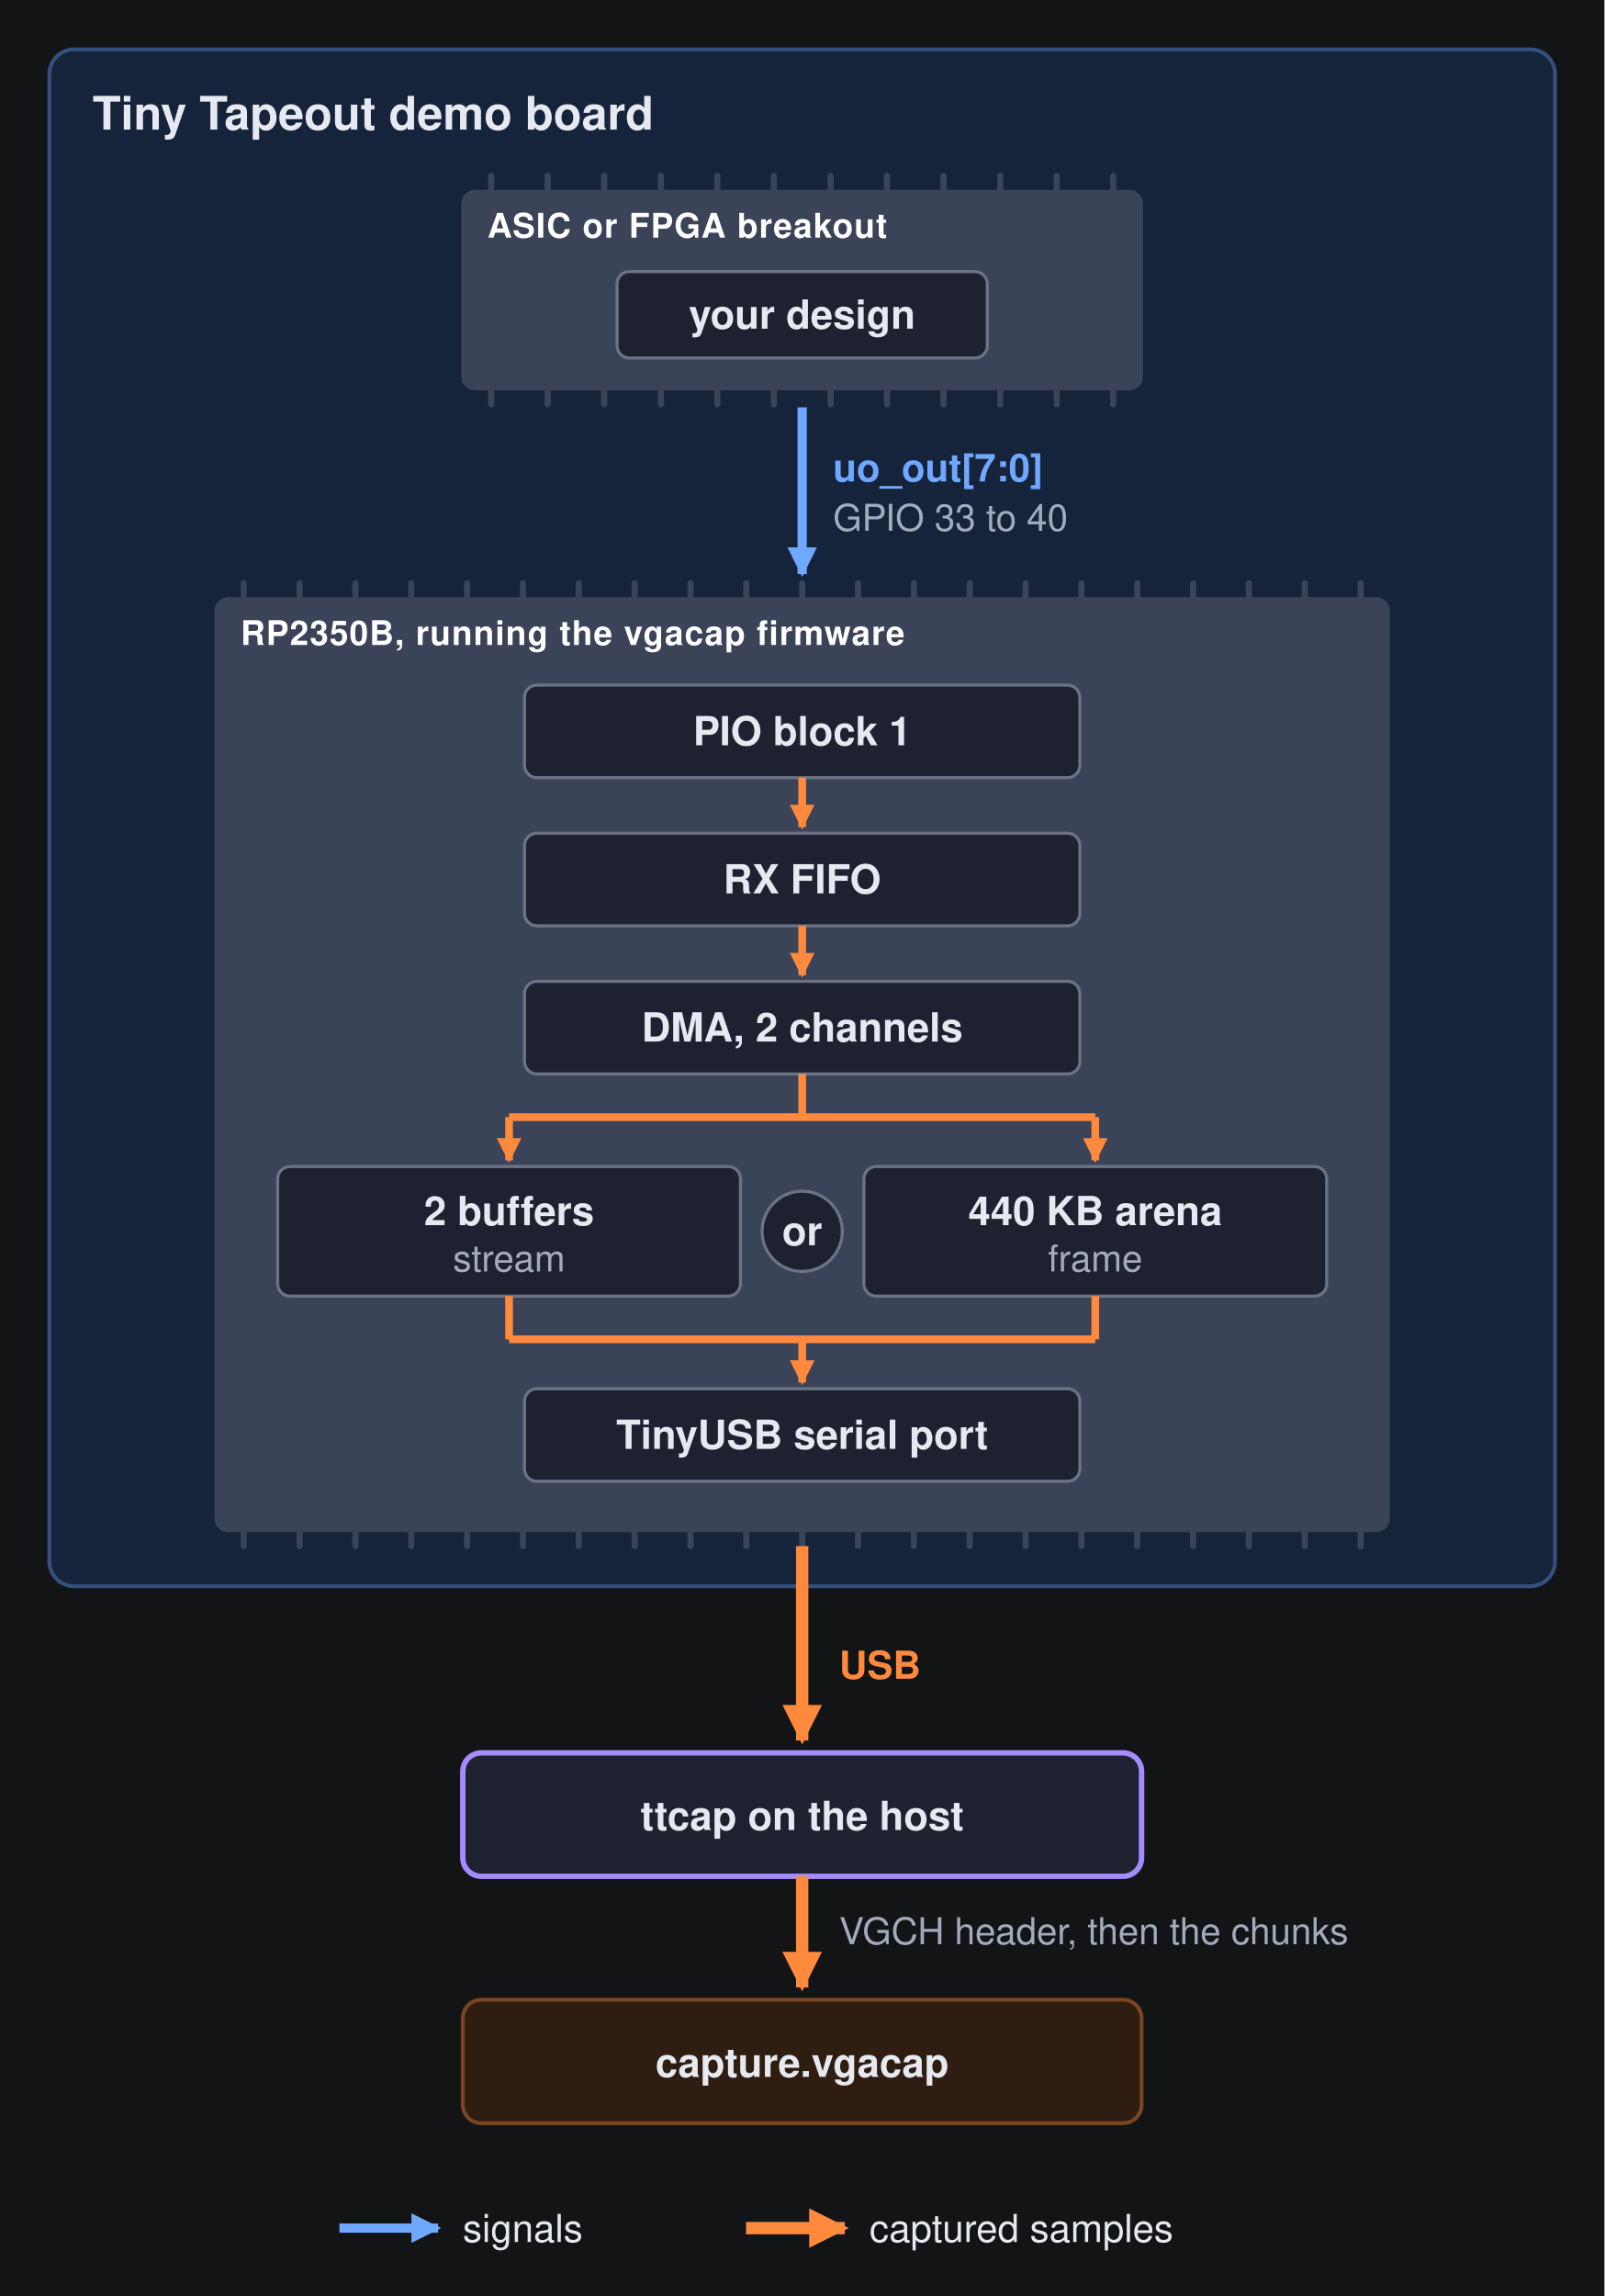
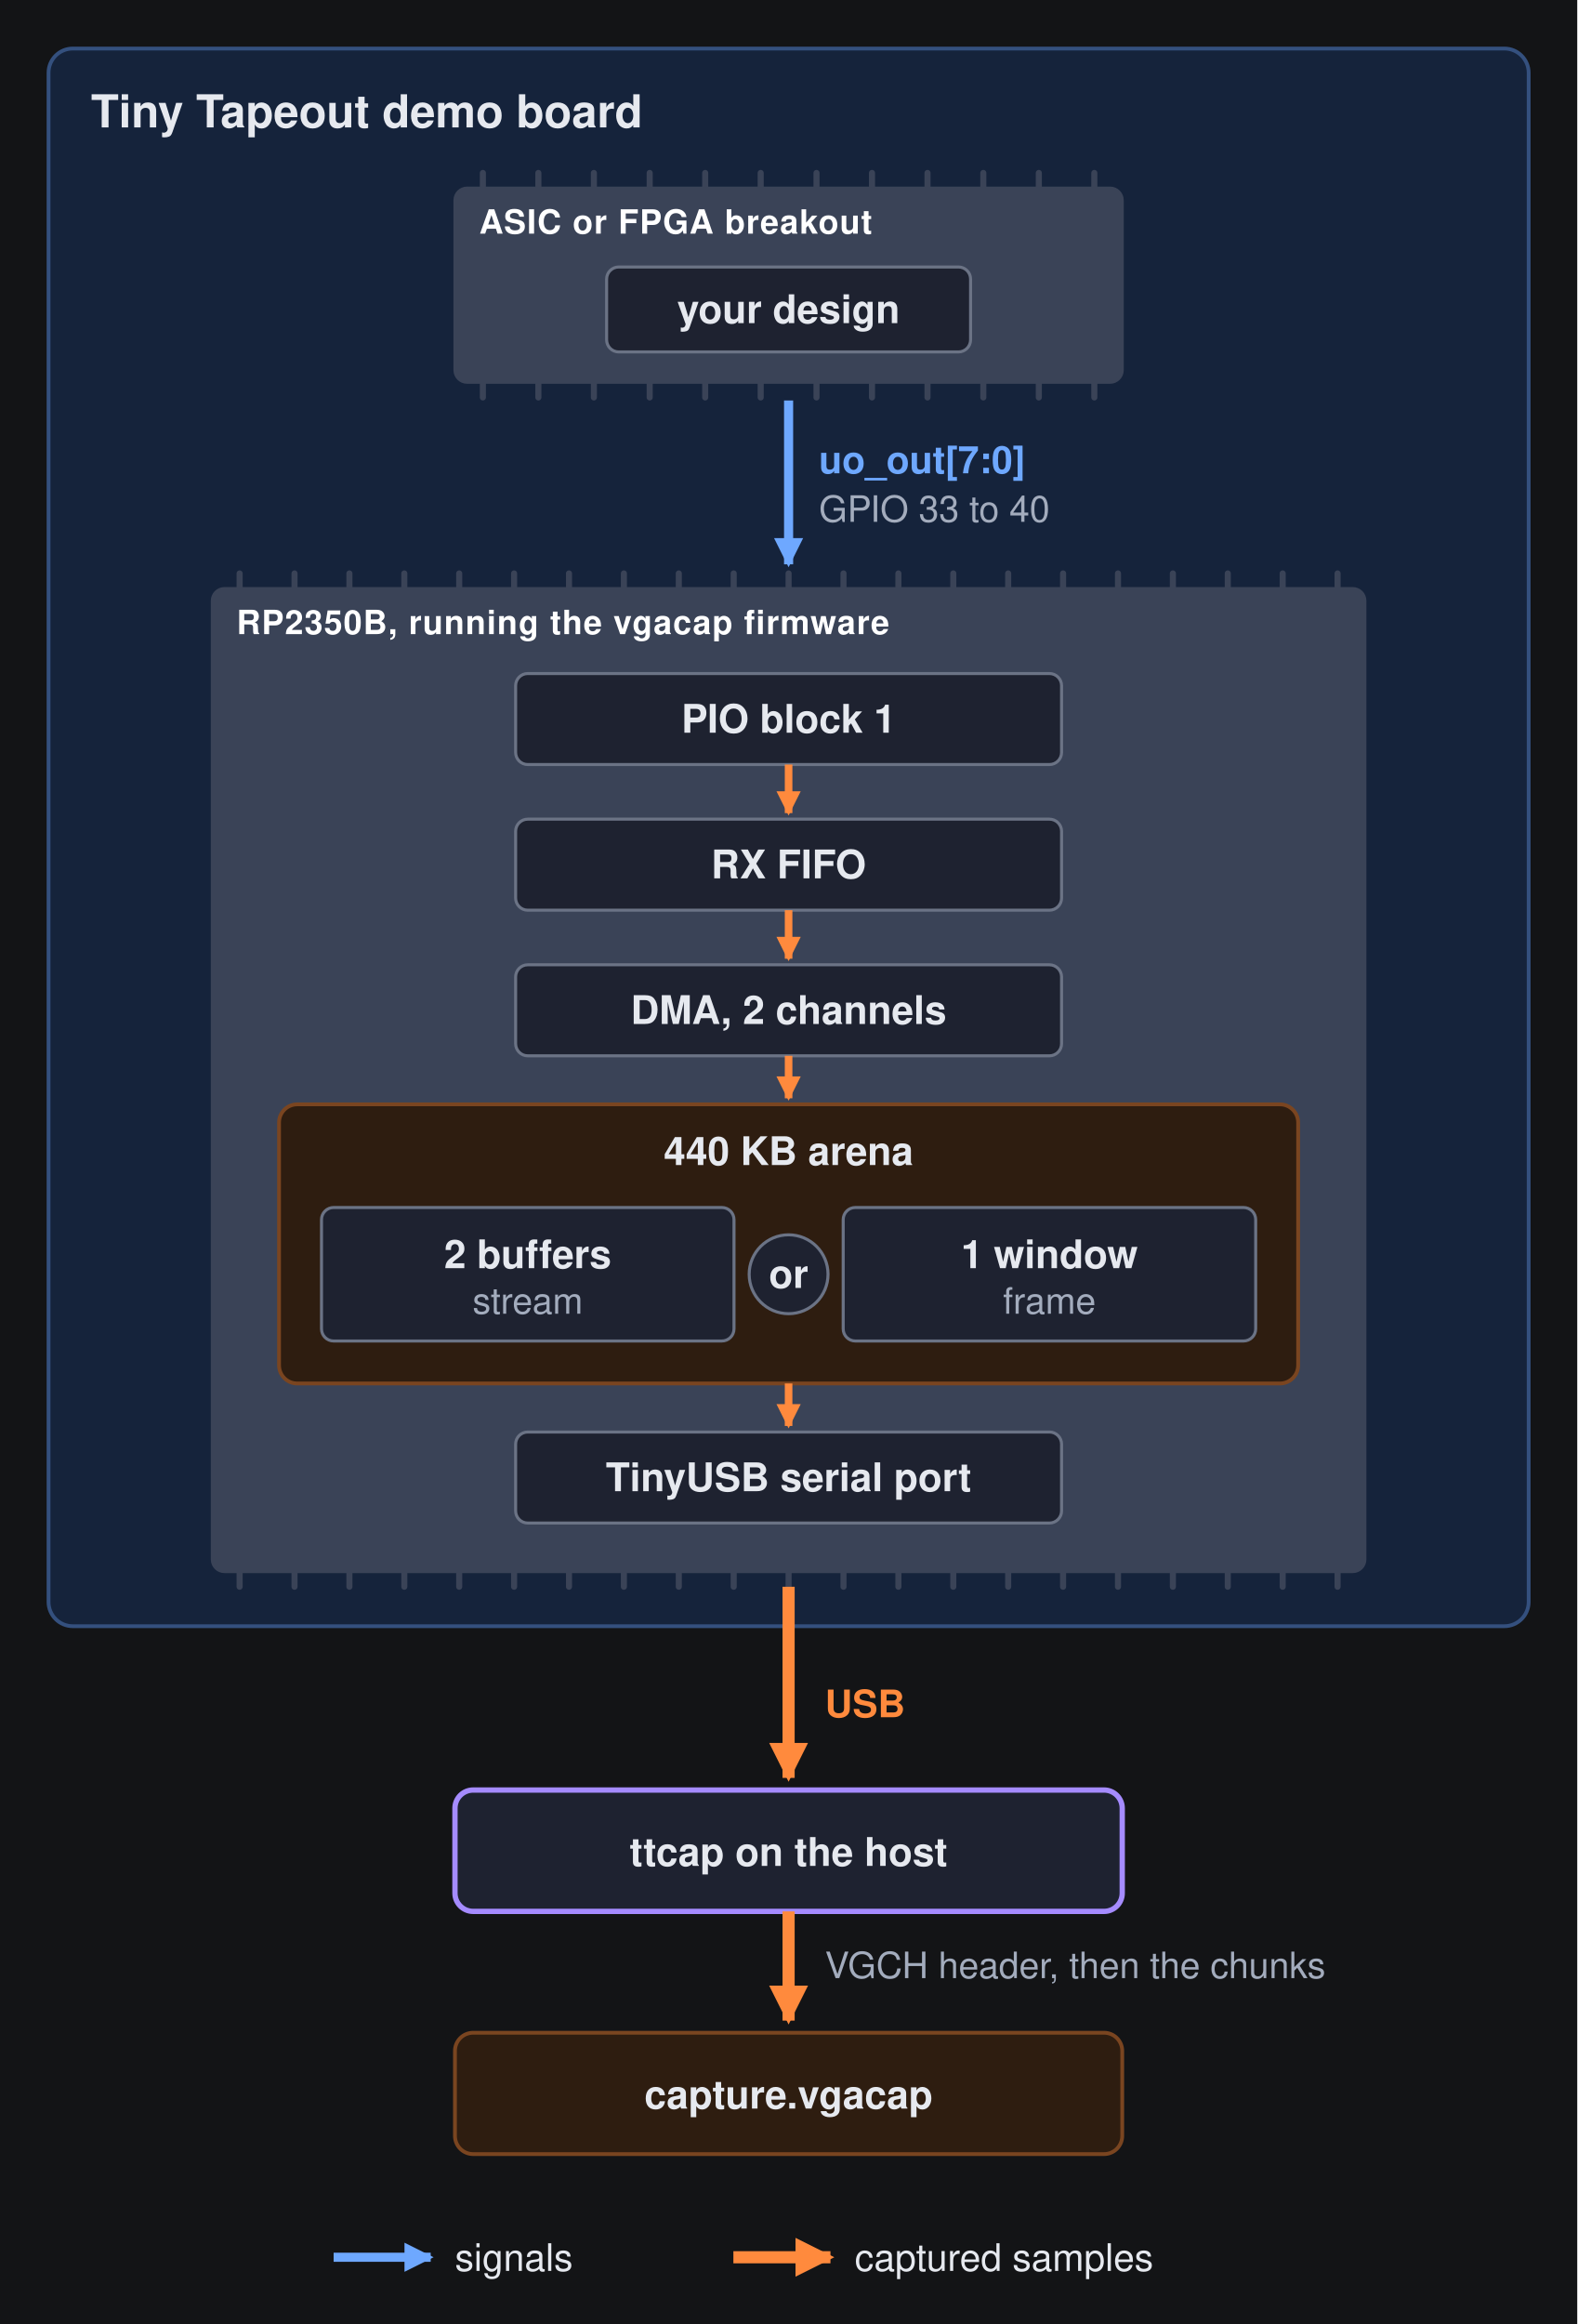
- <svg xmlns="http://www.w3.org/2000/svg" width="520" height="744" viewBox="0 0 520 744" font-family="-apple-system, BlinkMacSystemFont, 'Segoe UI', Helvetica, Arial, sans-serif" role="img" aria-labelledby="t d">
+ <svg xmlns="http://www.w3.org/2000/svg" width="520" height="766" viewBox="0 0 520 766" font-family="-apple-system, BlinkMacSystemFont, 'Segoe UI', Helvetica, Arial, sans-serif" role="img" aria-labelledby="t d">
  <style>
  .title { font-size: 15px; font-weight: 600; fill: #e6e9ef; }
  .part { font-size: 13px; font-weight: 700; fill: #e6e9ef; }
  .sub { font-size: 12px; fill: #a3acbd; }
  .net { font-size: 12.5px; font-weight: 700; }
  .chipname { font-size: 11px; font-weight: 700; letter-spacing: 0.03em; }
  .legend { font-size: 12.5px; fill: #e6e9ef; }
</style>
  <defs>
    <marker id="m-sig" viewBox="0 0 10 10" refX="9" refY="5" markerWidth="3.2" markerHeight="3.2" orient="auto-start-reverse">
      <path d="M0 0 L10 5 L0 10 z" fill="#6ea8ff" />
    </marker>
    <marker id="m-data" viewBox="0 0 10 10" refX="9" refY="5" markerWidth="3.2" markerHeight="3.2" orient="auto-start-reverse">
      <path d="M0 0 L10 5 L0 10 z" fill="#ff8a3d" />
    </marker>
  </defs>
-   <rect x="0" y="0" width="520" height="744" fill="#131416" />
-   <rect x="16" y="16" width="488" height="498" rx="8" fill="#15233b" stroke="#34507e" stroke-width="1.25" />
+   <rect x="0" y="0" width="520" height="766" fill="#131416" />
+   <rect x="16" y="16" width="488" height="520" rx="8" fill="#15233b" stroke="#34507e" stroke-width="1.25" />
  <text x="30" y="42" class="title" text-anchor="start">Tiny Tapeout demo board</text>
  <line x1="159.2" y1="57" x2="159.2" y2="62" stroke="#3a4357" stroke-width="2" stroke-linecap="round" />
  <line x1="159.2" y1="126" x2="159.2" y2="131" stroke="#3a4357" stroke-width="2" stroke-linecap="round" />
  <line x1="177.5" y1="57" x2="177.5" y2="62" stroke="#3a4357" stroke-width="2" stroke-linecap="round" />
  <line x1="177.5" y1="126" x2="177.5" y2="131" stroke="#3a4357" stroke-width="2" stroke-linecap="round" />
  <line x1="195.8" y1="57" x2="195.8" y2="62" stroke="#3a4357" stroke-width="2" stroke-linecap="round" />
  <line x1="195.8" y1="126" x2="195.8" y2="131" stroke="#3a4357" stroke-width="2" stroke-linecap="round" />
  <line x1="214.2" y1="57" x2="214.2" y2="62" stroke="#3a4357" stroke-width="2" stroke-linecap="round" />
  <line x1="214.2" y1="126" x2="214.2" y2="131" stroke="#3a4357" stroke-width="2" stroke-linecap="round" />
  <line x1="232.5" y1="57" x2="232.5" y2="62" stroke="#3a4357" stroke-width="2" stroke-linecap="round" />
  <line x1="232.5" y1="126" x2="232.5" y2="131" stroke="#3a4357" stroke-width="2" stroke-linecap="round" />
  <line x1="250.8" y1="57" x2="250.8" y2="62" stroke="#3a4357" stroke-width="2" stroke-linecap="round" />
  <line x1="250.8" y1="126" x2="250.8" y2="131" stroke="#3a4357" stroke-width="2" stroke-linecap="round" />
  <line x1="269.2" y1="57" x2="269.2" y2="62" stroke="#3a4357" stroke-width="2" stroke-linecap="round" />
  <line x1="269.2" y1="126" x2="269.2" y2="131" stroke="#3a4357" stroke-width="2" stroke-linecap="round" />
  <line x1="287.5" y1="57" x2="287.5" y2="62" stroke="#3a4357" stroke-width="2" stroke-linecap="round" />
  <line x1="287.5" y1="126" x2="287.5" y2="131" stroke="#3a4357" stroke-width="2" stroke-linecap="round" />
  <line x1="305.8" y1="57" x2="305.8" y2="62" stroke="#3a4357" stroke-width="2" stroke-linecap="round" />
  <line x1="305.8" y1="126" x2="305.8" y2="131" stroke="#3a4357" stroke-width="2" stroke-linecap="round" />
  <line x1="324.2" y1="57" x2="324.2" y2="62" stroke="#3a4357" stroke-width="2" stroke-linecap="round" />
  <line x1="324.2" y1="126" x2="324.2" y2="131" stroke="#3a4357" stroke-width="2" stroke-linecap="round" />
  <line x1="342.5" y1="57" x2="342.5" y2="62" stroke="#3a4357" stroke-width="2" stroke-linecap="round" />
  <line x1="342.5" y1="126" x2="342.5" y2="131" stroke="#3a4357" stroke-width="2" stroke-linecap="round" />
  <line x1="360.8" y1="57" x2="360.8" y2="62" stroke="#3a4357" stroke-width="2" stroke-linecap="round" />
  <line x1="360.8" y1="126" x2="360.8" y2="131" stroke="#3a4357" stroke-width="2" stroke-linecap="round" />
  <rect x="150.0" y="62" width="220" height="64" rx="4" fill="#3a4357" stroke="#3a4357" stroke-width="1" />
  <text x="158.0" y="77" class="chipname" text-anchor="start" fill="#ffffff">ASIC or FPGA breakout</text>
  <rect x="200.0" y="88" width="120" height="28" rx="4" fill="#1e2230" stroke="#6b7385" stroke-width="1" />
  <text x="260.0" y="106.5" class="part" text-anchor="middle">your design</text>
  <line x1="260.0" y1="132" x2="260.0" y2="186" stroke="#6ea8ff" stroke-width="3" marker-end="url(#m-sig)" />
  <text x="270.0" y="156" class="net" text-anchor="start" fill="#6ea8ff">uo_out[7:0]</text>
  <text x="270.0" y="172" class="sub" text-anchor="start">GPIO 33 to 40</text>
  <line x1="79.0" y1="189" x2="79.0" y2="194" stroke="#3a4357" stroke-width="2" stroke-linecap="round" />
-   <line x1="79.0" y1="496" x2="79.0" y2="501" stroke="#3a4357" stroke-width="2" stroke-linecap="round" />
+   <line x1="79.0" y1="518" x2="79.0" y2="523" stroke="#3a4357" stroke-width="2" stroke-linecap="round" />
  <line x1="97.1" y1="189" x2="97.1" y2="194" stroke="#3a4357" stroke-width="2" stroke-linecap="round" />
-   <line x1="97.1" y1="496" x2="97.1" y2="501" stroke="#3a4357" stroke-width="2" stroke-linecap="round" />
+   <line x1="97.1" y1="518" x2="97.1" y2="523" stroke="#3a4357" stroke-width="2" stroke-linecap="round" />
  <line x1="115.2" y1="189" x2="115.2" y2="194" stroke="#3a4357" stroke-width="2" stroke-linecap="round" />
-   <line x1="115.2" y1="496" x2="115.2" y2="501" stroke="#3a4357" stroke-width="2" stroke-linecap="round" />
+   <line x1="115.2" y1="518" x2="115.2" y2="523" stroke="#3a4357" stroke-width="2" stroke-linecap="round" />
  <line x1="133.3" y1="189" x2="133.3" y2="194" stroke="#3a4357" stroke-width="2" stroke-linecap="round" />
-   <line x1="133.3" y1="496" x2="133.3" y2="501" stroke="#3a4357" stroke-width="2" stroke-linecap="round" />
+   <line x1="133.3" y1="518" x2="133.3" y2="523" stroke="#3a4357" stroke-width="2" stroke-linecap="round" />
  <line x1="151.4" y1="189" x2="151.4" y2="194" stroke="#3a4357" stroke-width="2" stroke-linecap="round" />
-   <line x1="151.4" y1="496" x2="151.4" y2="501" stroke="#3a4357" stroke-width="2" stroke-linecap="round" />
+   <line x1="151.4" y1="518" x2="151.4" y2="523" stroke="#3a4357" stroke-width="2" stroke-linecap="round" />
  <line x1="169.5" y1="189" x2="169.5" y2="194" stroke="#3a4357" stroke-width="2" stroke-linecap="round" />
-   <line x1="169.5" y1="496" x2="169.5" y2="501" stroke="#3a4357" stroke-width="2" stroke-linecap="round" />
+   <line x1="169.5" y1="518" x2="169.5" y2="523" stroke="#3a4357" stroke-width="2" stroke-linecap="round" />
  <line x1="187.6" y1="189" x2="187.6" y2="194" stroke="#3a4357" stroke-width="2" stroke-linecap="round" />
-   <line x1="187.6" y1="496" x2="187.6" y2="501" stroke="#3a4357" stroke-width="2" stroke-linecap="round" />
+   <line x1="187.6" y1="518" x2="187.6" y2="523" stroke="#3a4357" stroke-width="2" stroke-linecap="round" />
  <line x1="205.7" y1="189" x2="205.7" y2="194" stroke="#3a4357" stroke-width="2" stroke-linecap="round" />
-   <line x1="205.7" y1="496" x2="205.7" y2="501" stroke="#3a4357" stroke-width="2" stroke-linecap="round" />
+   <line x1="205.7" y1="518" x2="205.7" y2="523" stroke="#3a4357" stroke-width="2" stroke-linecap="round" />
  <line x1="223.8" y1="189" x2="223.8" y2="194" stroke="#3a4357" stroke-width="2" stroke-linecap="round" />
-   <line x1="223.8" y1="496" x2="223.8" y2="501" stroke="#3a4357" stroke-width="2" stroke-linecap="round" />
+   <line x1="223.8" y1="518" x2="223.8" y2="523" stroke="#3a4357" stroke-width="2" stroke-linecap="round" />
  <line x1="241.9" y1="189" x2="241.9" y2="194" stroke="#3a4357" stroke-width="2" stroke-linecap="round" />
-   <line x1="241.9" y1="496" x2="241.9" y2="501" stroke="#3a4357" stroke-width="2" stroke-linecap="round" />
+   <line x1="241.9" y1="518" x2="241.9" y2="523" stroke="#3a4357" stroke-width="2" stroke-linecap="round" />
  <line x1="260.0" y1="189" x2="260.0" y2="194" stroke="#3a4357" stroke-width="2" stroke-linecap="round" />
-   <line x1="260.0" y1="496" x2="260.0" y2="501" stroke="#3a4357" stroke-width="2" stroke-linecap="round" />
+   <line x1="260.0" y1="518" x2="260.0" y2="523" stroke="#3a4357" stroke-width="2" stroke-linecap="round" />
  <line x1="278.1" y1="189" x2="278.1" y2="194" stroke="#3a4357" stroke-width="2" stroke-linecap="round" />
-   <line x1="278.1" y1="496" x2="278.1" y2="501" stroke="#3a4357" stroke-width="2" stroke-linecap="round" />
+   <line x1="278.1" y1="518" x2="278.1" y2="523" stroke="#3a4357" stroke-width="2" stroke-linecap="round" />
  <line x1="296.2" y1="189" x2="296.2" y2="194" stroke="#3a4357" stroke-width="2" stroke-linecap="round" />
-   <line x1="296.2" y1="496" x2="296.2" y2="501" stroke="#3a4357" stroke-width="2" stroke-linecap="round" />
+   <line x1="296.2" y1="518" x2="296.2" y2="523" stroke="#3a4357" stroke-width="2" stroke-linecap="round" />
  <line x1="314.3" y1="189" x2="314.3" y2="194" stroke="#3a4357" stroke-width="2" stroke-linecap="round" />
-   <line x1="314.3" y1="496" x2="314.3" y2="501" stroke="#3a4357" stroke-width="2" stroke-linecap="round" />
+   <line x1="314.3" y1="518" x2="314.3" y2="523" stroke="#3a4357" stroke-width="2" stroke-linecap="round" />
  <line x1="332.4" y1="189" x2="332.4" y2="194" stroke="#3a4357" stroke-width="2" stroke-linecap="round" />
-   <line x1="332.4" y1="496" x2="332.4" y2="501" stroke="#3a4357" stroke-width="2" stroke-linecap="round" />
+   <line x1="332.4" y1="518" x2="332.4" y2="523" stroke="#3a4357" stroke-width="2" stroke-linecap="round" />
  <line x1="350.5" y1="189" x2="350.5" y2="194" stroke="#3a4357" stroke-width="2" stroke-linecap="round" />
-   <line x1="350.5" y1="496" x2="350.5" y2="501" stroke="#3a4357" stroke-width="2" stroke-linecap="round" />
+   <line x1="350.5" y1="518" x2="350.5" y2="523" stroke="#3a4357" stroke-width="2" stroke-linecap="round" />
  <line x1="368.6" y1="189" x2="368.6" y2="194" stroke="#3a4357" stroke-width="2" stroke-linecap="round" />
-   <line x1="368.6" y1="496" x2="368.6" y2="501" stroke="#3a4357" stroke-width="2" stroke-linecap="round" />
+   <line x1="368.6" y1="518" x2="368.6" y2="523" stroke="#3a4357" stroke-width="2" stroke-linecap="round" />
  <line x1="386.7" y1="189" x2="386.7" y2="194" stroke="#3a4357" stroke-width="2" stroke-linecap="round" />
-   <line x1="386.7" y1="496" x2="386.7" y2="501" stroke="#3a4357" stroke-width="2" stroke-linecap="round" />
+   <line x1="386.7" y1="518" x2="386.7" y2="523" stroke="#3a4357" stroke-width="2" stroke-linecap="round" />
  <line x1="404.8" y1="189" x2="404.8" y2="194" stroke="#3a4357" stroke-width="2" stroke-linecap="round" />
-   <line x1="404.8" y1="496" x2="404.8" y2="501" stroke="#3a4357" stroke-width="2" stroke-linecap="round" />
+   <line x1="404.8" y1="518" x2="404.8" y2="523" stroke="#3a4357" stroke-width="2" stroke-linecap="round" />
  <line x1="422.9" y1="189" x2="422.9" y2="194" stroke="#3a4357" stroke-width="2" stroke-linecap="round" />
-   <line x1="422.9" y1="496" x2="422.9" y2="501" stroke="#3a4357" stroke-width="2" stroke-linecap="round" />
+   <line x1="422.9" y1="518" x2="422.9" y2="523" stroke="#3a4357" stroke-width="2" stroke-linecap="round" />
  <line x1="441.0" y1="189" x2="441.0" y2="194" stroke="#3a4357" stroke-width="2" stroke-linecap="round" />
-   <line x1="441.0" y1="496" x2="441.0" y2="501" stroke="#3a4357" stroke-width="2" stroke-linecap="round" />
-   <rect x="70.0" y="194" width="380" height="302" rx="4" fill="#3a4357" stroke="#3a4357" stroke-width="1" />
+   <line x1="441.0" y1="518" x2="441.0" y2="523" stroke="#3a4357" stroke-width="2" stroke-linecap="round" />
+   <rect x="70.0" y="194" width="380" height="324" rx="4" fill="#3a4357" stroke="#3a4357" stroke-width="1" />
  <text x="78.0" y="209" class="chipname" text-anchor="start" fill="#ffffff">RP2350B, running the vgacap firmware</text>
  <rect x="170.0" y="222" width="180" height="30" rx="4" fill="#1e2230" stroke="#6b7385" stroke-width="1" />
  <text x="260.0" y="241.5" class="part" text-anchor="middle">PIO block 1</text>
  <line x1="260.0" y1="252" x2="260.0" y2="268" stroke="#ff8a3d" stroke-width="2.5" marker-end="url(#m-data)" />
  <rect x="170.0" y="270" width="180" height="30" rx="4" fill="#1e2230" stroke="#6b7385" stroke-width="1" />
  <text x="260.0" y="289.5" class="part" text-anchor="middle">RX FIFO</text>
  <line x1="260.0" y1="300" x2="260.0" y2="316" stroke="#ff8a3d" stroke-width="2.5" marker-end="url(#m-data)" />
  <rect x="170.0" y="318" width="180" height="30" rx="4" fill="#1e2230" stroke="#6b7385" stroke-width="1" />
  <text x="260.0" y="337.5" class="part" text-anchor="middle">DMA, 2 channels</text>
-   <path d="M260.0 348 L260.0 362 M165.0 362 L355.0 362" fill="none" stroke="#ff8a3d" stroke-width="2.5" />
-   <line x1="165.0" y1="362" x2="165.0" y2="376" stroke="#ff8a3d" stroke-width="2.5" marker-end="url(#m-data)" />
-   <line x1="355.0" y1="362" x2="355.0" y2="376" stroke="#ff8a3d" stroke-width="2.5" marker-end="url(#m-data)" />
-   <rect x="90.0" y="378" width="150" height="42" rx="4" fill="#1e2230" stroke="#6b7385" stroke-width="1" />
-   <text x="165.0" y="397.0" class="part" text-anchor="middle">2 buffers</text>
-   <text x="165.0" y="412.0" class="sub" text-anchor="middle">stream</text>
-   <rect x="280.0" y="378" width="150" height="42" rx="4" fill="#1e2230" stroke="#6b7385" stroke-width="1" />
-   <text x="355.0" y="397.0" class="part" text-anchor="middle">440 KB arena</text>
-   <text x="355.0" y="412.0" class="sub" text-anchor="middle">frame</text>
-   <circle cx="260.0" cy="399" r="13" fill="#1e2230" stroke="#6b7385" />
-   <text x="260.0" y="403.5" class="part" text-anchor="middle">or</text>
-   <line x1="165.0" y1="420" x2="165.0" y2="434" stroke="#ff8a3d" stroke-width="2.5" />
-   <line x1="355.0" y1="420" x2="355.0" y2="434" stroke="#ff8a3d" stroke-width="2.5" />
-   <line x1="165.0" y1="434" x2="355.0" y2="434" stroke="#ff8a3d" stroke-width="2.5" />
-   <line x1="260.0" y1="434" x2="260.0" y2="448" stroke="#ff8a3d" stroke-width="2.5" marker-end="url(#m-data)" />
-   <rect x="170.0" y="450" width="180" height="30" rx="4" fill="#1e2230" stroke="#6b7385" stroke-width="1" />
-   <text x="260.0" y="469.5" class="part" text-anchor="middle">TinyUSB serial port</text>
-   <line x1="260.0" y1="501" x2="260.0" y2="564" stroke="#ff8a3d" stroke-width="4" marker-end="url(#m-data)" />
-   <text x="272.0" y="544" class="net" text-anchor="start" fill="#ff8a3d">USB</text>
-   <rect x="150.0" y="568" width="220" height="40" rx="6" fill="#1e2230" stroke="#a58bff" stroke-width="1.75" />
-   <text x="260.0" y="593" class="part" text-anchor="middle">ttcap on the host</text>
-   <line x1="260.0" y1="608" x2="260.0" y2="644" stroke="#ff8a3d" stroke-width="4" marker-end="url(#m-data)" />
-   <text x="272.0" y="630" class="sub" text-anchor="start">VGCH header, then the chunks</text>
-   <rect x="150.0" y="648" width="220" height="40" rx="6" fill="#2e1d10" stroke="#7a4520" stroke-width="1.25" />
-   <text x="260.0" y="673" class="part" text-anchor="middle">capture.vgacap</text>
-   <line x1="110.0" y1="722" x2="142.0" y2="722" stroke="#6ea8ff" stroke-width="3" marker-end="url(#m-sig)" />
-   <text x="150.0" y="726.5" class="legend" text-anchor="start">signals</text>
-   <line x1="241.8" y1="722" x2="273.8" y2="722" stroke="#ff8a3d" stroke-width="4" marker-end="url(#m-data)" />
-   <text x="281.8" y="726.5" class="legend" text-anchor="start">captured samples</text>
+   <line x1="260.0" y1="348" x2="260.0" y2="362" stroke="#ff8a3d" stroke-width="2.5" marker-end="url(#m-data)" />
+   <rect x="92.0" y="364" width="336" height="92" rx="6" fill="#2e1d10" stroke="#7a4520" stroke-width="1.25" />
+   <text x="260.0" y="384" class="part" text-anchor="middle">440 KB arena</text>
+   <rect x="106.0" y="398" width="136" height="44" rx="4" fill="#1e2230" stroke="#6b7385" stroke-width="1" />
+   <text x="174.0" y="418.0" class="part" text-anchor="middle">2 buffers</text>
+   <text x="174.0" y="433.0" class="sub" text-anchor="middle">stream</text>
+   <rect x="278.0" y="398" width="136" height="44" rx="4" fill="#1e2230" stroke="#6b7385" stroke-width="1" />
+   <text x="346.0" y="418.0" class="part" text-anchor="middle">1 window</text>
+   <text x="346.0" y="433.0" class="sub" text-anchor="middle">frame</text>
+   <circle cx="260.0" cy="420" r="13" fill="#1e2230" stroke="#6b7385" />
+   <text x="260.0" y="424.5" class="part" text-anchor="middle">or</text>
+   <line x1="260.0" y1="456" x2="260.0" y2="470" stroke="#ff8a3d" stroke-width="2.5" marker-end="url(#m-data)" />
+   <rect x="170.0" y="472" width="180" height="30" rx="4" fill="#1e2230" stroke="#6b7385" stroke-width="1" />
+   <text x="260.0" y="491.5" class="part" text-anchor="middle">TinyUSB serial port</text>
+   <line x1="260.0" y1="523" x2="260.0" y2="586" stroke="#ff8a3d" stroke-width="4" marker-end="url(#m-data)" />
+   <text x="272.0" y="566" class="net" text-anchor="start" fill="#ff8a3d">USB</text>
+   <rect x="150.0" y="590" width="220" height="40" rx="6" fill="#1e2230" stroke="#a58bff" stroke-width="1.75" />
+   <text x="260.0" y="615" class="part" text-anchor="middle">ttcap on the host</text>
+   <line x1="260.0" y1="630" x2="260.0" y2="666" stroke="#ff8a3d" stroke-width="4" marker-end="url(#m-data)" />
+   <text x="272.0" y="652" class="sub" text-anchor="start">VGCH header, then the chunks</text>
+   <rect x="150.0" y="670" width="220" height="40" rx="6" fill="#2e1d10" stroke="#7a4520" stroke-width="1.25" />
+   <text x="260.0" y="695" class="part" text-anchor="middle">capture.vgacap</text>
+   <line x1="110.0" y1="744" x2="142.0" y2="744" stroke="#6ea8ff" stroke-width="3" marker-end="url(#m-sig)" />
+   <text x="150.0" y="748.5" class="legend" text-anchor="start">signals</text>
+   <line x1="241.8" y1="744" x2="273.8" y2="744" stroke="#ff8a3d" stroke-width="4" marker-end="url(#m-data)" />
+   <text x="281.8" y="748.5" class="legend" text-anchor="start">captured samples</text>
</svg>
